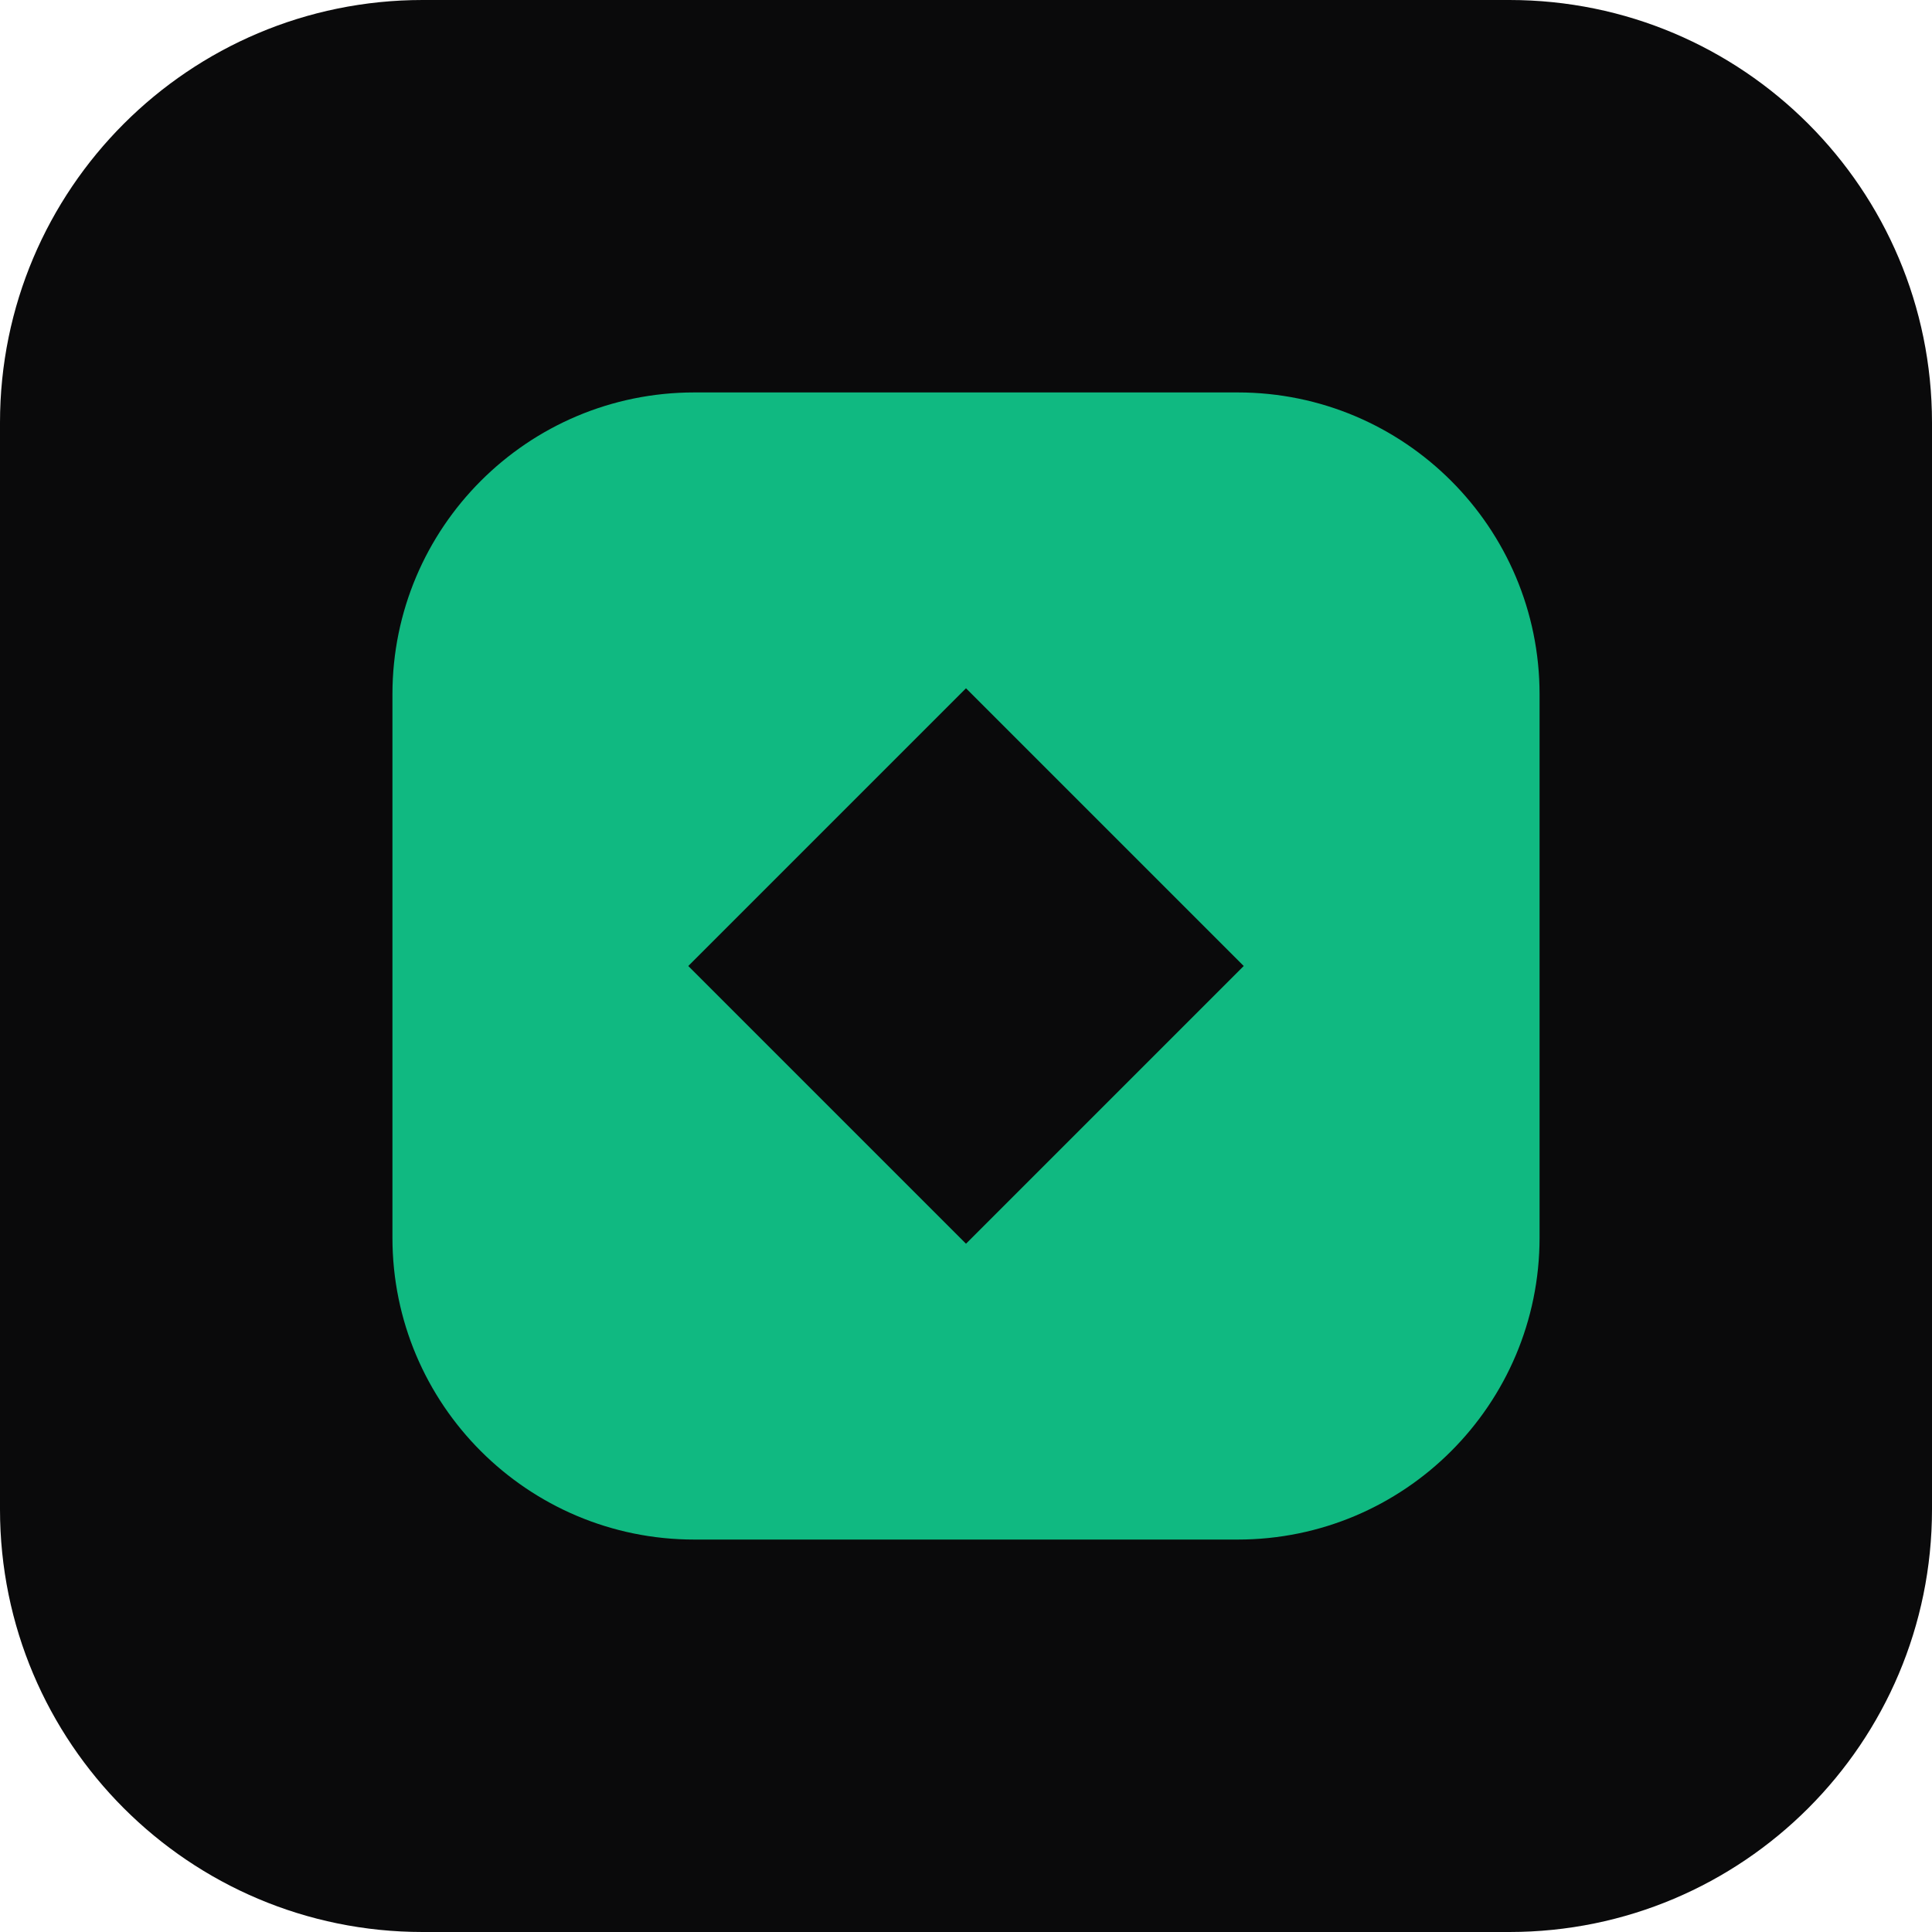
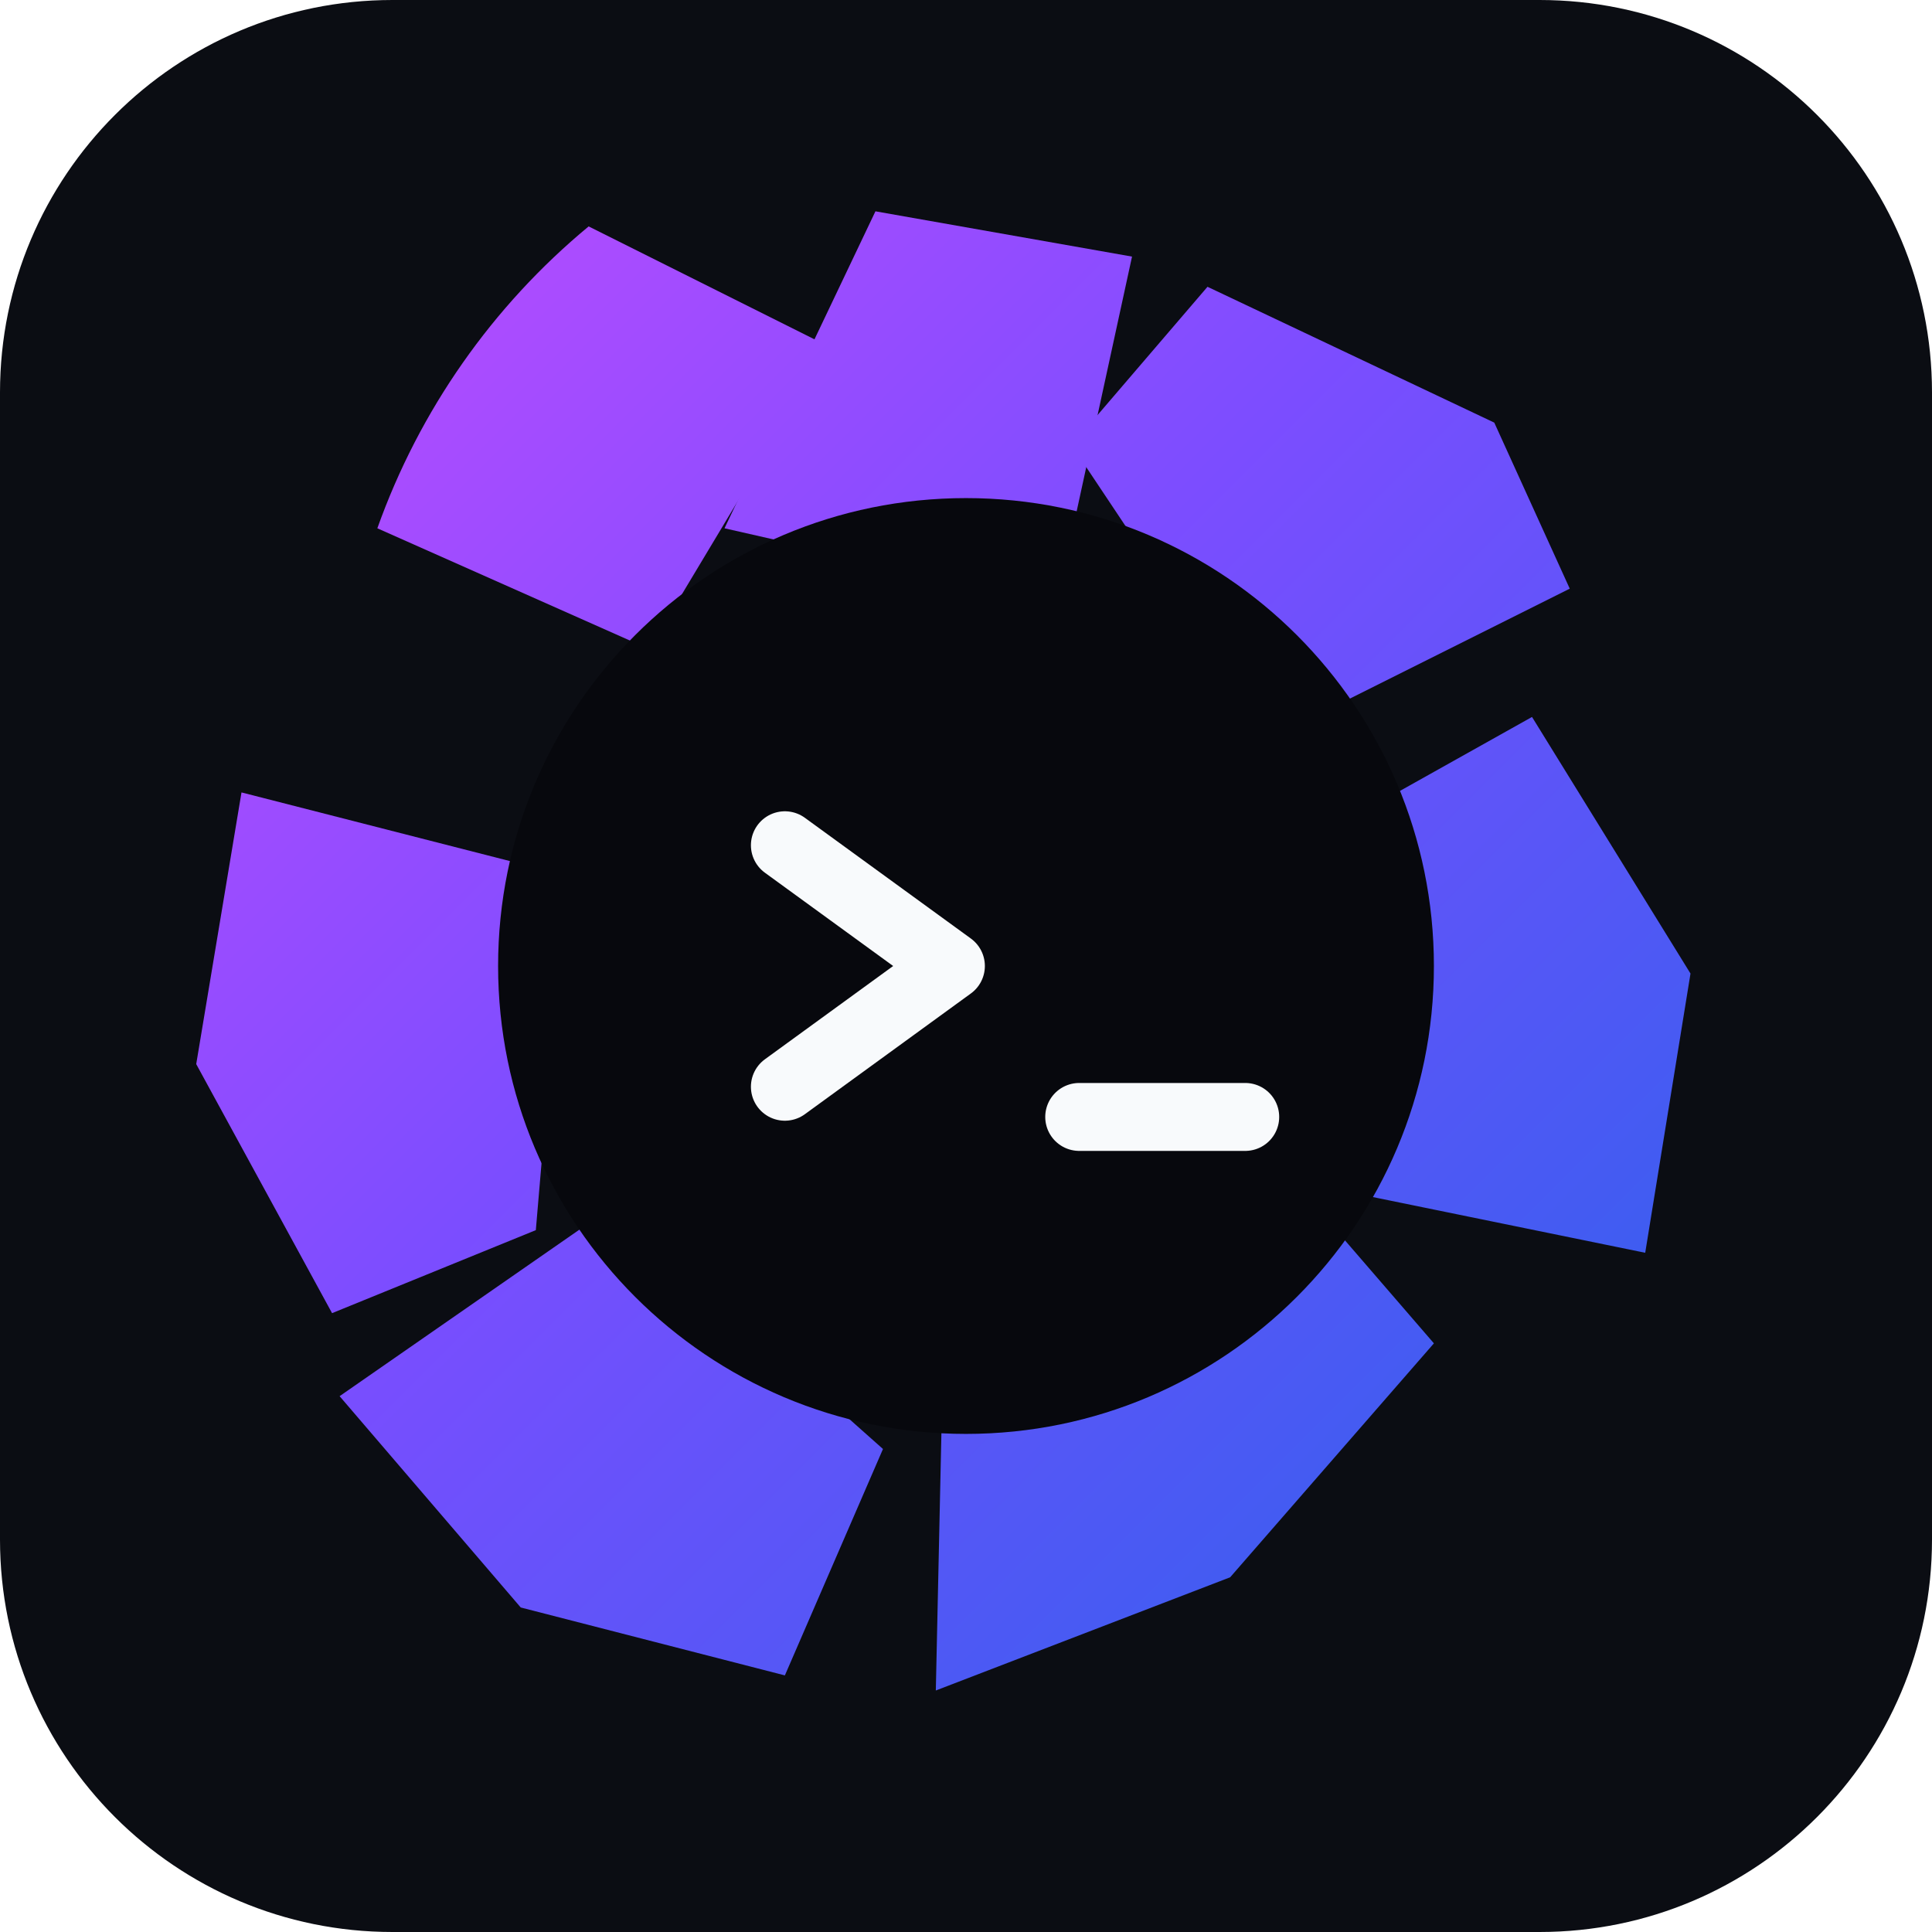
- <svg xmlns="http://www.w3.org/2000/svg" width="32" height="32" viewBox="0 0 32 32">
-   <rect width="32" height="32" rx="7" fill="#0A0A0B" />
-   <path transform="translate(4 4)" fill="#10B981" fill-rule="evenodd" clip-rule="evenodd" d="M7.5 2.5 H16.5 A5 5 0 0 1 21.5 7.5 V16.5 A5 5 0 0 1 16.5 21.5 H7.5 A5 5 0 0 1 2.5 16.5 V7.5 A5 5 0 0 1 7.5 2.5 Z M12 7.4 L16.6 12 L12 16.6 L7.4 12 Z" />
+ <svg xmlns="http://www.w3.org/2000/svg" viewBox="0 0 256 256" fill="none">
+   <defs>
+     <linearGradient id="g" x1="28" y1="28" x2="226" y2="226" gradientUnits="userSpaceOnUse">
+       <stop stop-color="#C04BFF" />
+       <stop offset=".42" stop-color="#7C4DFF" />
+       <stop offset="1" stop-color="#2563EB" />
+     </linearGradient>
+   </defs>
+   <rect width="256" height="256" rx="52" fill="#0B0D13" />
+   <g fill="url(#g)">
+     <path d="M78 30 110 46 86 86 50 70a92 92 0 0 1 28-40Z" />
+     <path d="m116 28 34 6-10 46-44-10 20-42Z" />
+     <path d="m160 38 38 18 10 22-40 20-26-39 18-21Z" />
+     <path d="m203 95 21 34-6 37-44-9 4-48 25-14Z" />
+     <path d="m190 178-27 31-39 15 1-46 46-22 19 22Z" />
+     <path d="m104 222-35-9-24-28 36-25 36 32-13 30Z" />
+     <path d="m44 174-18-33 6-36 43 11-4 47-27 11Z" />
+   </g>
+   <circle cx="128" cy="128" r="62" fill="#07080D" />
+   <g stroke="#F8FAFC" stroke-width="9" stroke-linecap="round" stroke-linejoin="round">
+     <path d="m104 112 22 16-22 16" />
+     <path d="M143 148h22" />
+   </g>
</svg>
